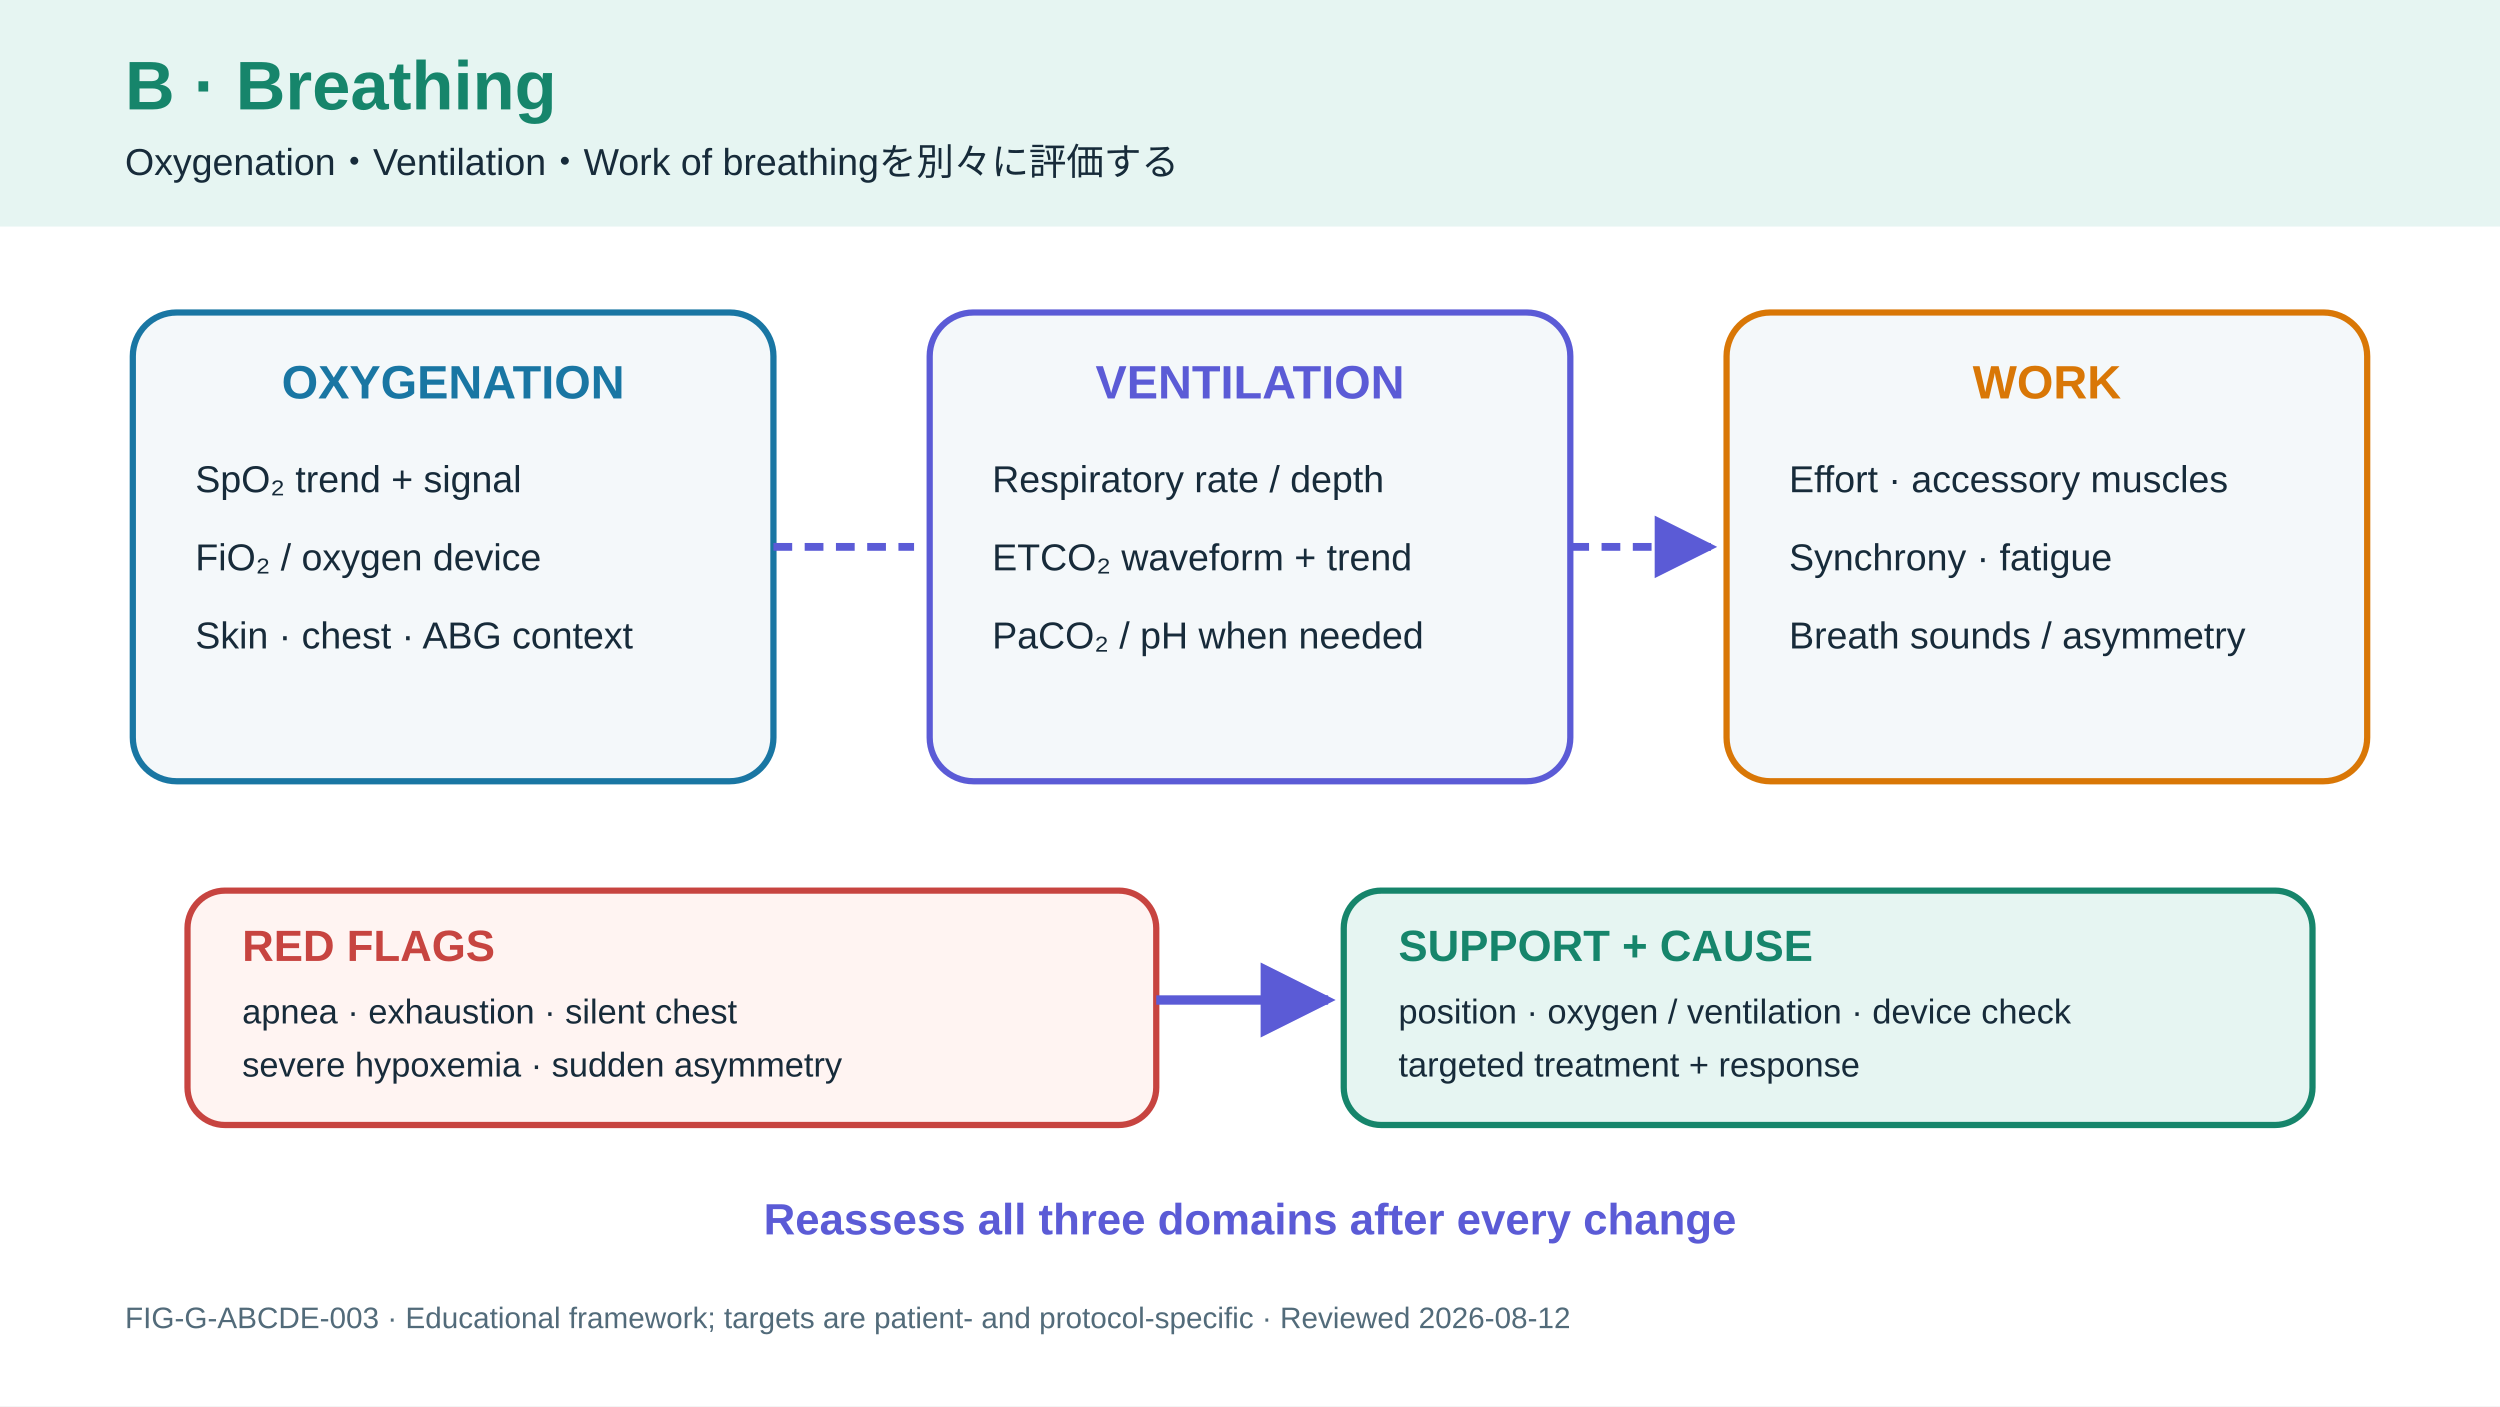
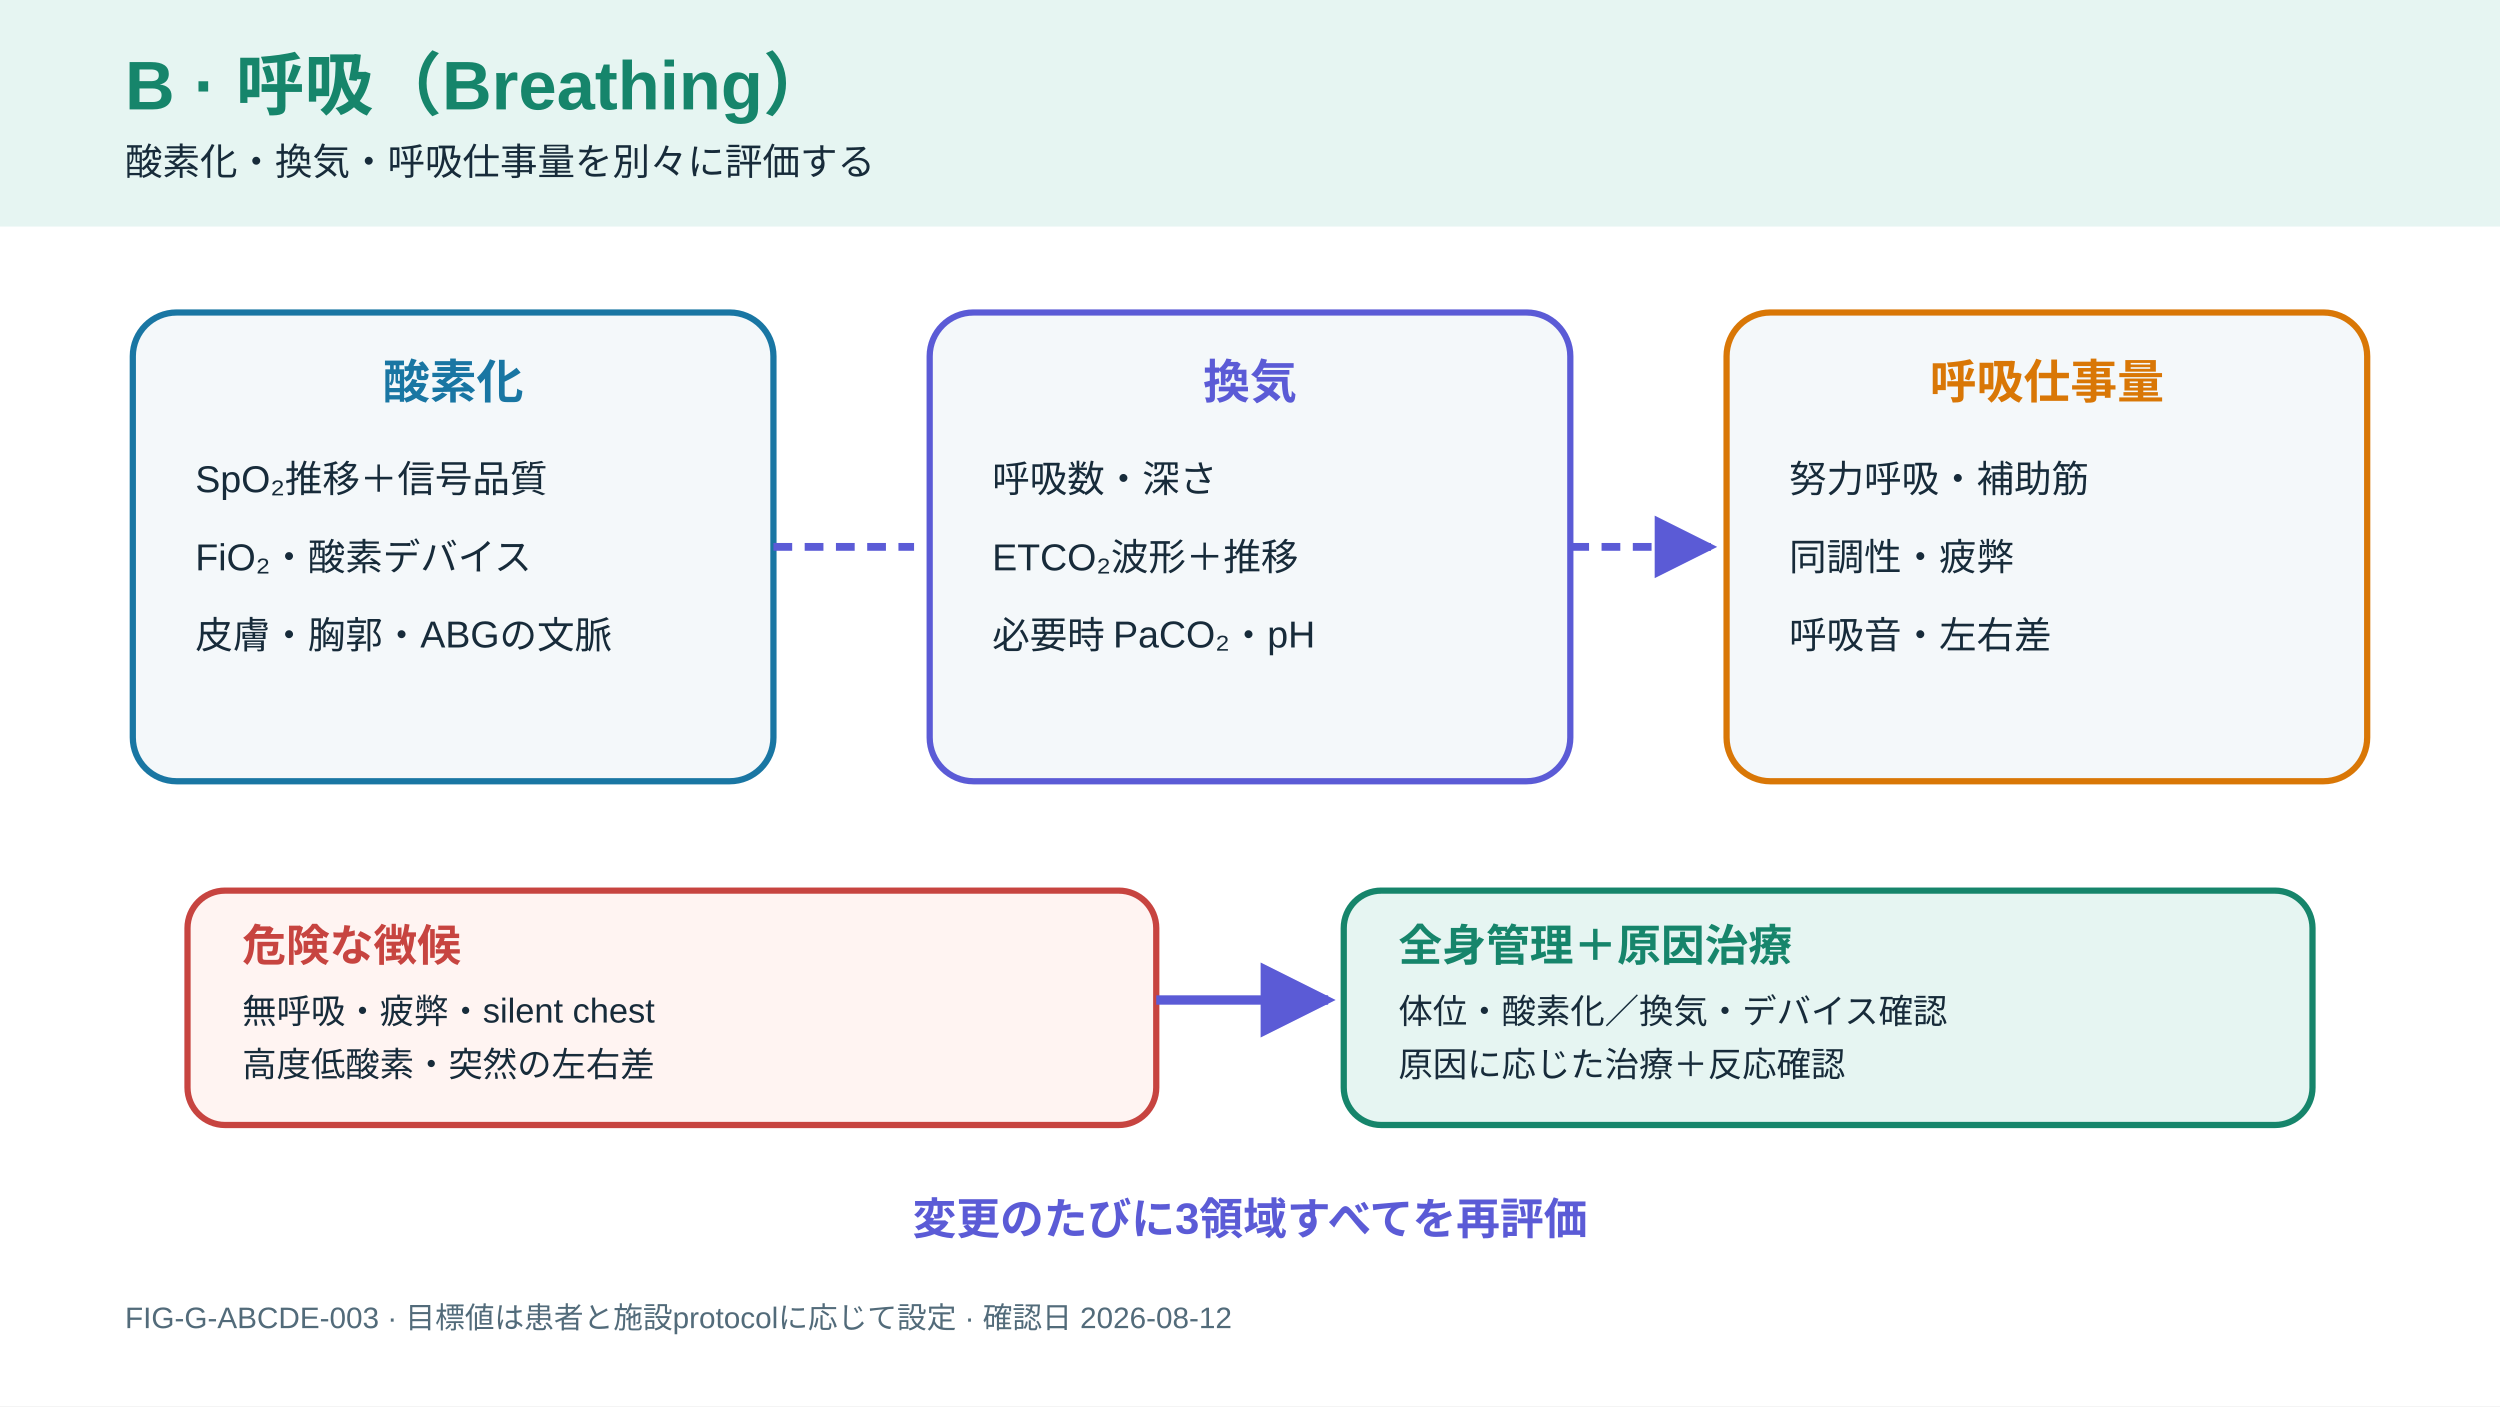
<svg xmlns="http://www.w3.org/2000/svg" width="1600" height="900" viewBox="0 0 1600 900" role="img" aria-labelledby="title desc">
  <defs>
    <marker id="a" viewBox="0 0 10 10" refX="9" refY="5" markerWidth="8" markerHeight="8" orient="auto">
      <path d="M0 0L10 5L0 10Z" fill="#5B5BD6" />
    </marker>
  </defs>
  <rect width="1600" height="900" fill="#fff" />
  <rect width="1600" height="145" fill="#E6F5F2" />
-   <text x="80" y="70" font-family="Arial" font-size="44" font-weight="700" fill="#16856B">B · Breathing</text>
-   <text x="80" y="112" font-family="Arial" font-size="24" fill="#172B3A">Oxygenation・Ventilation・Work of breathingを別々に評価する</text>
+   <text x="80" y="70" font-family="Arial" font-size="44" font-weight="700" fill="#16856B">B · 呼吸（Breathing）</text>
+   <text x="80" y="112" font-family="Arial" font-size="24" fill="#172B3A">酸素化・換気・呼吸仕事量を別々に評価する</text>
  <g font-family="Arial">
    <rect x="85" y="200" width="410" height="300" rx="28" fill="#F4F8FA" stroke="#1976A3" stroke-width="4" />
-     <text x="290" y="255" text-anchor="middle" font-size="30" font-weight="700" fill="#1976A3">OXYGENATION</text>
+     <text x="290" y="255" text-anchor="middle" font-size="30" font-weight="700" fill="#1976A3">酸素化</text>
    <text x="125" y="315" font-size="24" fill="#172B3A">
-       <tspan x="125">SpO₂ trend + signal</tspan>
-       <tspan x="125" dy="50">FiO₂ / oxygen device</tspan>
-       <tspan x="125" dy="50">Skin · chest · ABG context</tspan>
+       <tspan x="125">SpO₂推移＋信号品質</tspan>
+       <tspan x="125" dy="50">FiO₂・酸素デバイス</tspan>
+       <tspan x="125" dy="50">皮膚・胸郭・ABGの文脈</tspan>
    </text>
    <rect x="595" y="200" width="410" height="300" rx="28" fill="#F4F8FA" stroke="#5B5BD6" stroke-width="4" />
-     <text x="800" y="255" text-anchor="middle" font-size="30" font-weight="700" fill="#5B5BD6">VENTILATION</text>
+     <text x="800" y="255" text-anchor="middle" font-size="30" font-weight="700" fill="#5B5BD6">換気</text>
    <text x="635" y="315" font-size="24" fill="#172B3A">
-       <tspan x="635">Respiratory rate / depth</tspan>
-       <tspan x="635" dy="50">ETCO₂ waveform + trend</tspan>
-       <tspan x="635" dy="50">PaCO₂ / pH when needed</tspan>
+       <tspan x="635">呼吸数・深さ</tspan>
+       <tspan x="635" dy="50">ETCO₂波形＋推移</tspan>
+       <tspan x="635" dy="50">必要時 PaCO₂・pH</tspan>
    </text>
    <rect x="1105" y="200" width="410" height="300" rx="28" fill="#F4F8FA" stroke="#D97706" stroke-width="4" />
-     <text x="1310" y="255" text-anchor="middle" font-size="30" font-weight="700" fill="#D97706">WORK</text>
+     <text x="1310" y="255" text-anchor="middle" font-size="30" font-weight="700" fill="#D97706">呼吸仕事量</text>
    <text x="1145" y="315" font-size="24" fill="#172B3A">
-       <tspan x="1145">Effort · accessory muscles</tspan>
-       <tspan x="1145" dy="50">Synchrony · fatigue</tspan>
-       <tspan x="1145" dy="50">Breath sounds / asymmetry</tspan>
+       <tspan x="1145">努力呼吸・補助筋</tspan>
+       <tspan x="1145" dy="50">同調性・疲弊</tspan>
+       <tspan x="1145" dy="50">呼吸音・左右差</tspan>
    </text>
  </g>
  <path d="M495 350H585M1005 350H1095" stroke="#5B5BD6" stroke-width="5" stroke-dasharray="12 8" marker-end="url(#a)" />
  <rect x="120" y="570" width="620" height="150" rx="24" fill="#FFF4F2" stroke="#C74440" stroke-width="4" />
-   <text x="155" y="615" font-family="Arial" font-size="28" font-weight="700" fill="#C74440">RED FLAGS</text>
+   <text x="155" y="615" font-family="Arial" font-size="28" font-weight="700" fill="#C74440">危険な徴候</text>
  <text x="155" y="655" font-family="Arial" font-size="22" fill="#172B3A">
-     <tspan x="155">apnea · exhaustion · silent chest</tspan>
-     <tspan x="155" dy="34">severe hypoxemia · sudden asymmetry</tspan>
+     <tspan x="155">無呼吸・疲弊・silent chest</tspan>
+     <tspan x="155" dy="34">高度低酸素・突然の左右差</tspan>
  </text>
  <rect x="860" y="570" width="620" height="150" rx="24" fill="#E6F5F2" stroke="#16856B" stroke-width="4" />
-   <text x="895" y="615" font-family="Arial" font-size="28" font-weight="700" fill="#16856B">SUPPORT + CAUSE</text>
+   <text x="895" y="615" font-family="Arial" font-size="28" font-weight="700" fill="#16856B">全身管理＋原因治療</text>
  <text x="895" y="655" font-family="Arial" font-size="22" fill="#172B3A">
-     <tspan x="895">position · oxygen / ventilation · device check</tspan>
-     <tspan x="895" dy="34">targeted treatment + response</tspan>
+     <tspan x="895">体位・酸素化／換気・デバイス確認</tspan>
+     <tspan x="895" dy="34">原因に応じた治療＋反応確認</tspan>
  </text>
  <path d="M740 640H850" stroke="#5B5BD6" stroke-width="6" marker-end="url(#a)" />
-   <text x="800" y="790" text-anchor="middle" font-family="Arial" font-size="28" font-weight="700" fill="#5B5BD6">Reassess all three domains after every change</text>
-   <text x="80" y="850" font-family="Arial" font-size="19" fill="#526B7A">FIG-G-ABCDE-003 · Educational framework; targets are patient- and protocol-specific · Reviewed 2026-08-12</text>
+   <text x="800" y="790" text-anchor="middle" font-family="Arial" font-size="28" font-weight="700" fill="#5B5BD6">変更のたびに3領域すべてを再評価</text>
+   <text x="80" y="850" font-family="Arial" font-size="19" fill="#526B7A">FIG-G-ABCDE-003 · 目標値は患者と施設protocolに応じて設定 · 確認日 2026-08-12</text>
</svg>
